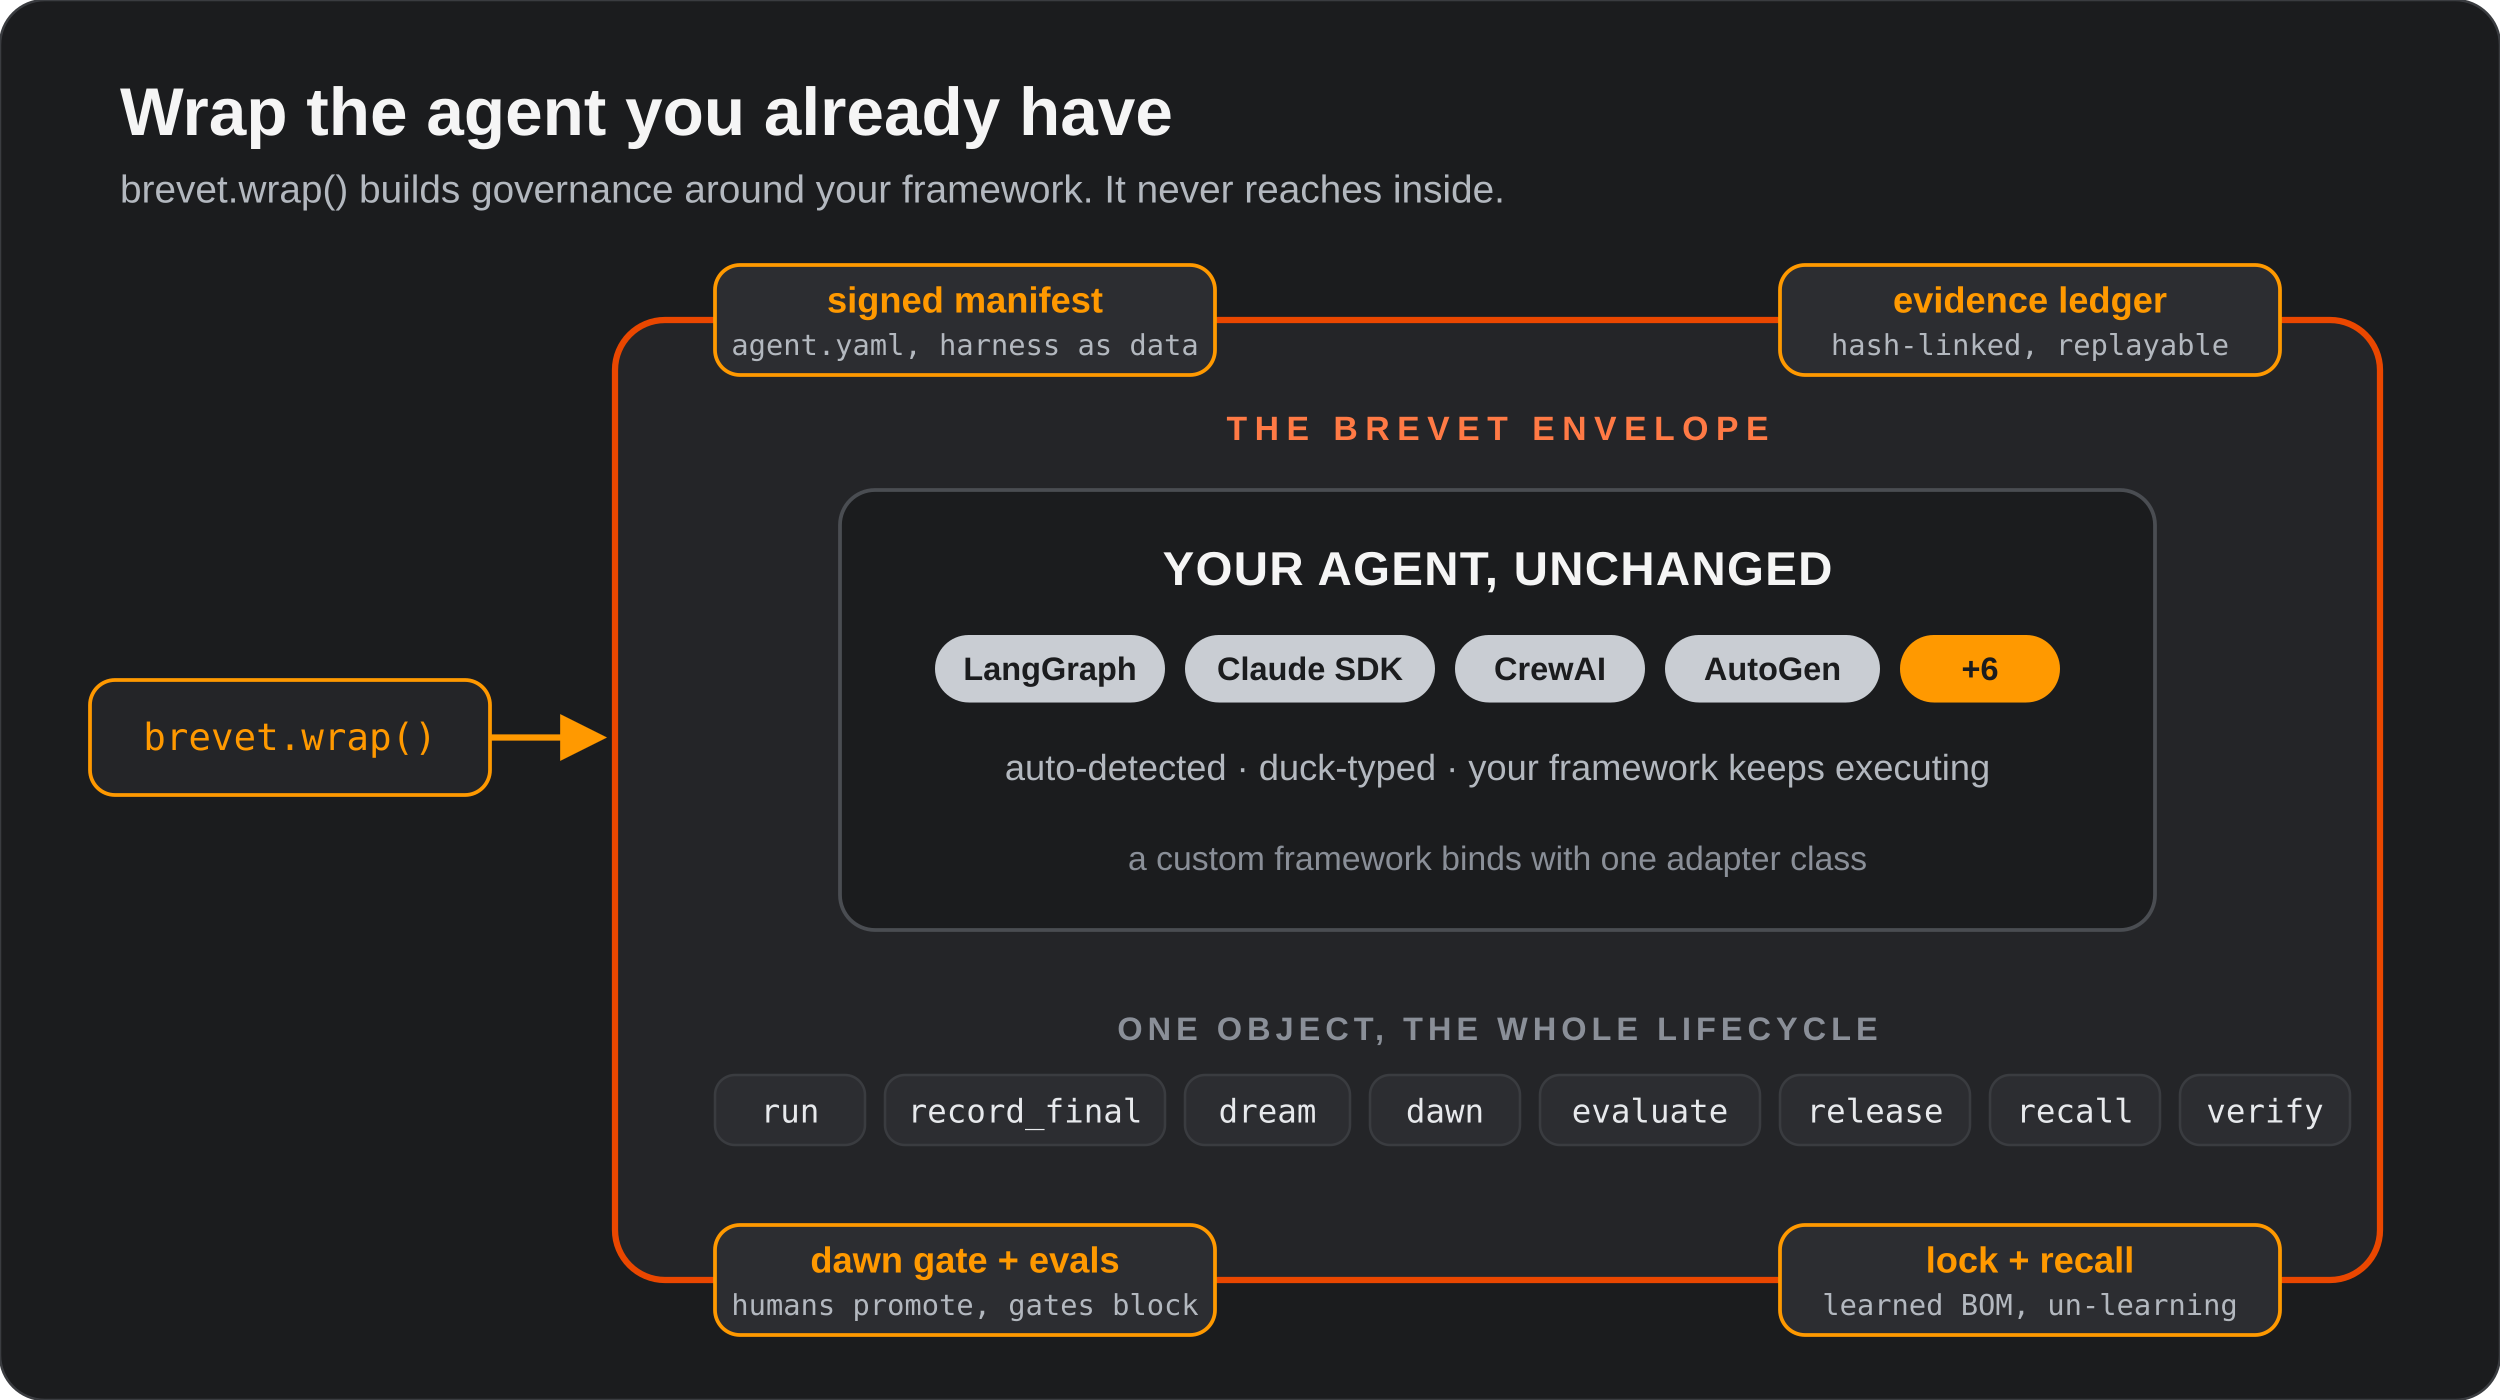
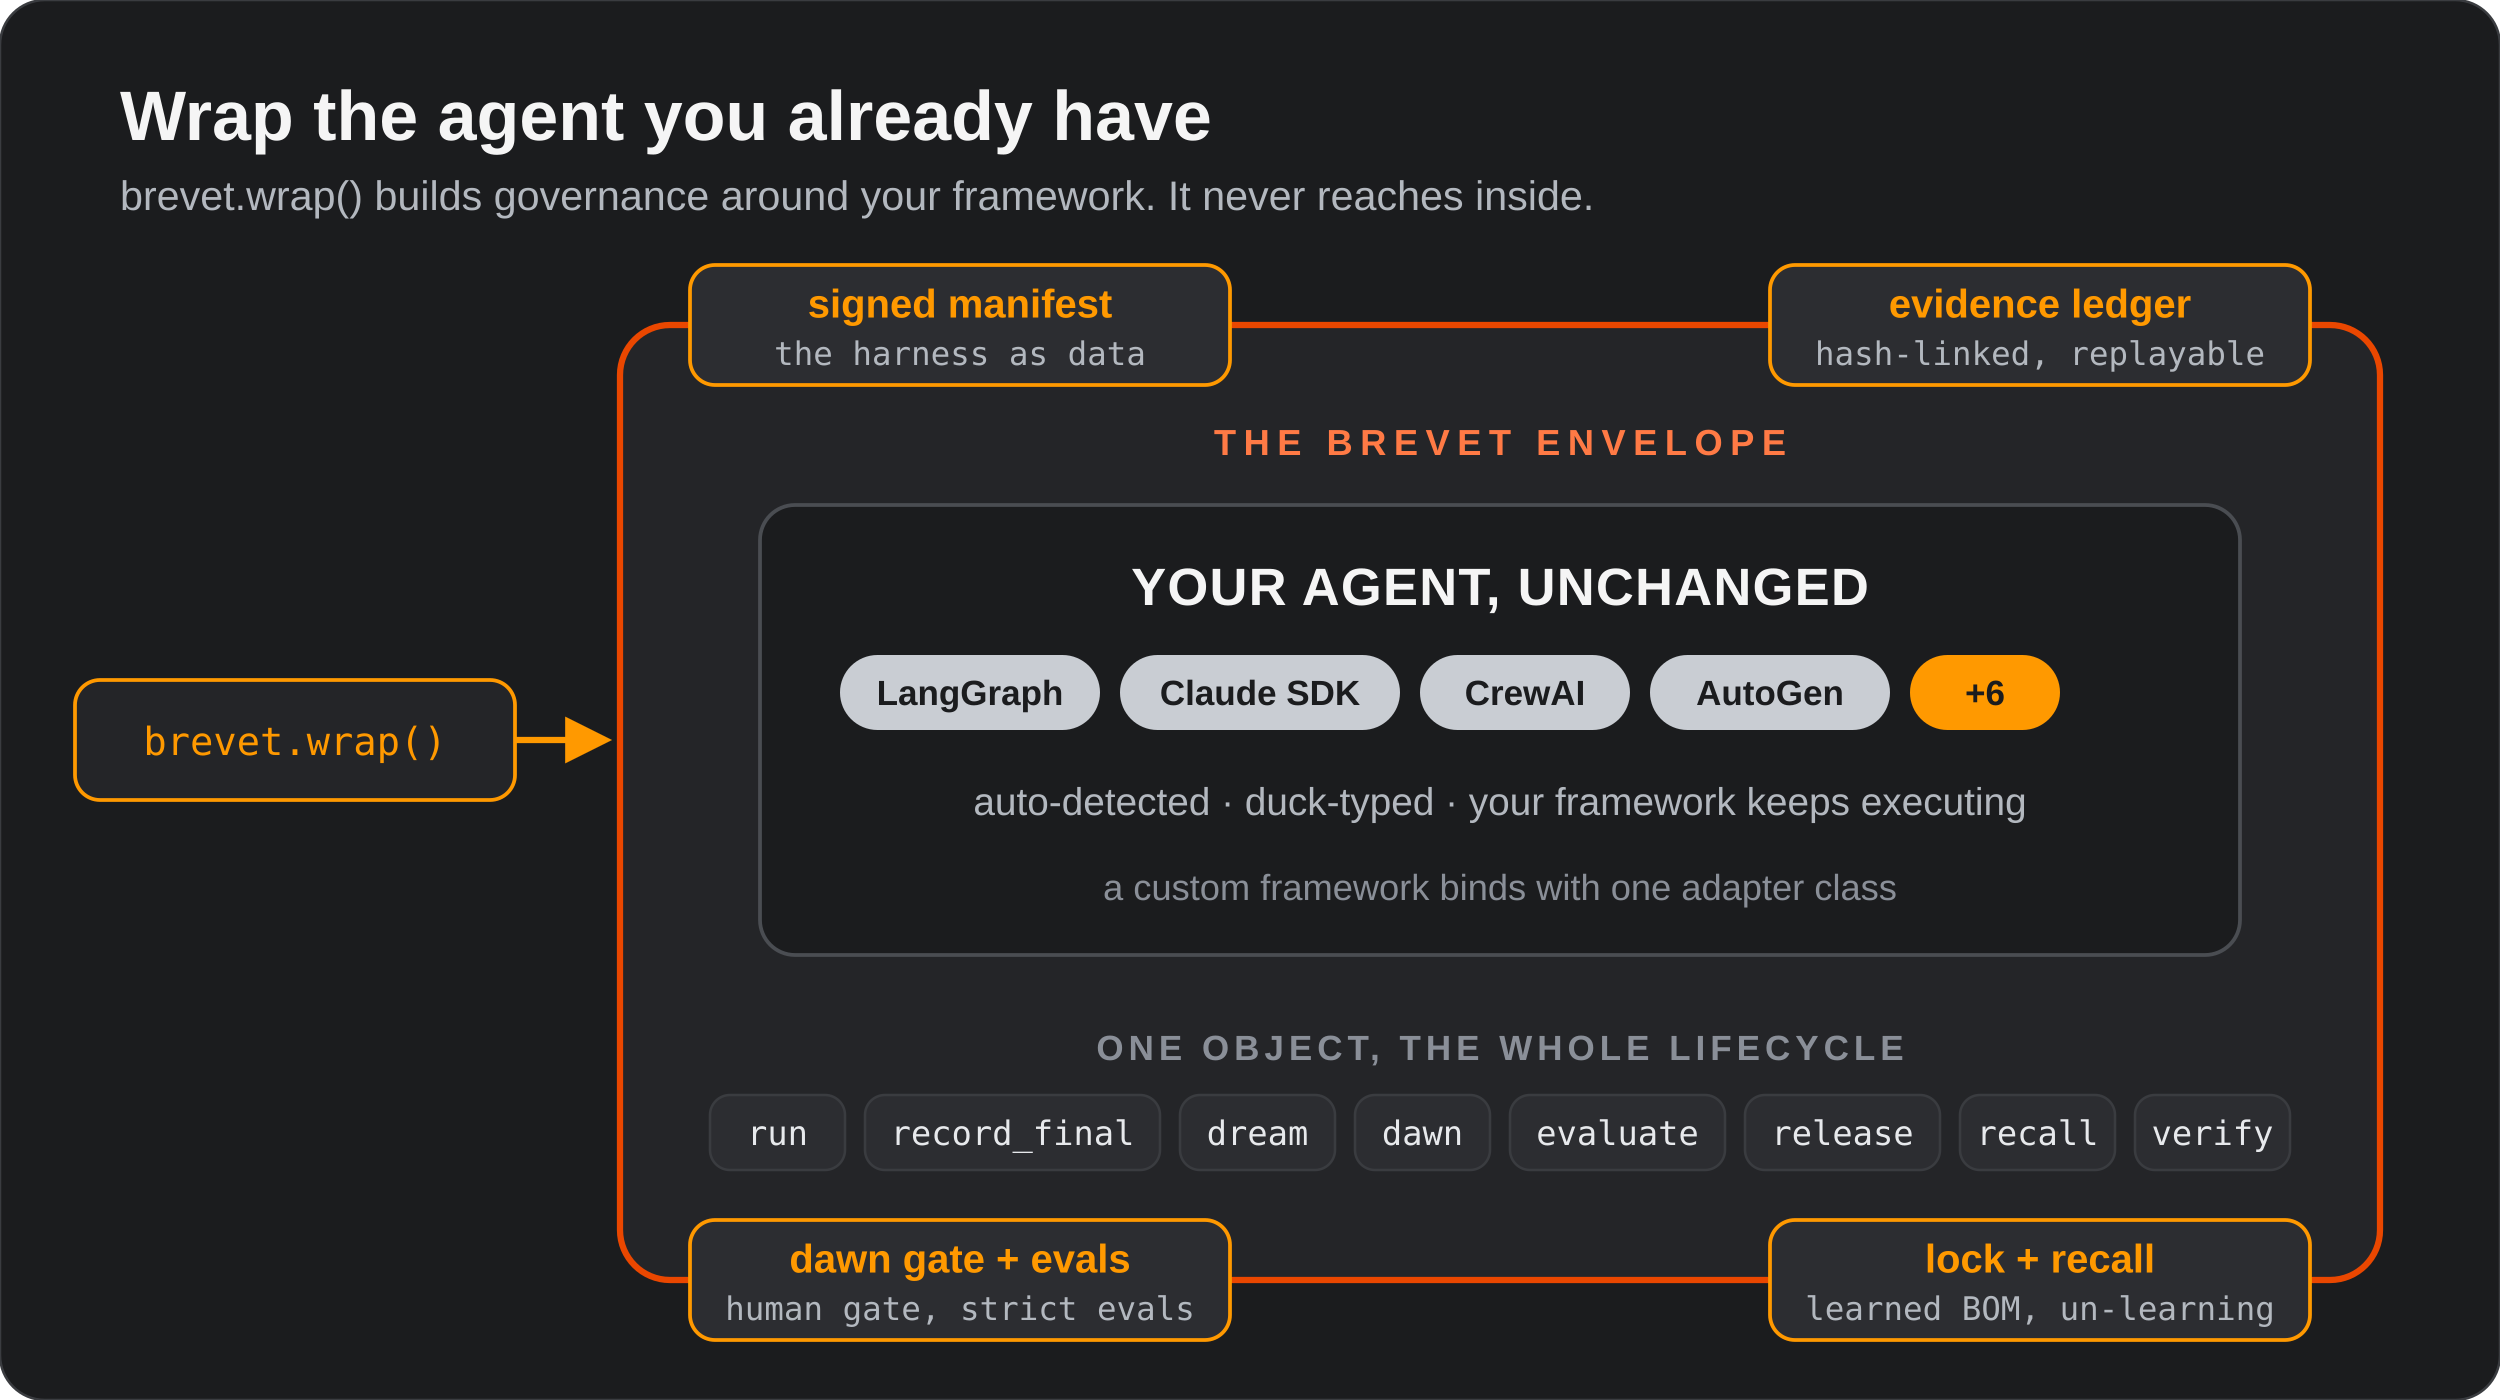
- <svg xmlns="http://www.w3.org/2000/svg" viewBox="0 0 1000 560" font-family="'Helvetica Neue', Arial, Helvetica, sans-serif">
+ <svg xmlns="http://www.w3.org/2000/svg" viewBox="0 0 1000 560" font-family="Arial, Helvetica, sans-serif">
  <defs>
    <marker id="ea" viewBox="0 0 10 10" refX="8.5" refY="5" markerWidth="7.5" markerHeight="7.5" orient="auto-start-reverse">
      <path d="M 0 0 L 10 5 L 0 10 z" fill="#FF9900" />
    </marker>
  </defs>
  <rect x="0" y="0" width="1000" height="560" rx="18" fill="#1B1C1E" stroke="#3A3C40" />
-   <text x="48" y="54" font-size="27" font-weight="bold" fill="#F5F5F5">Wrap the agent you already have</text>
-   <text x="48" y="81" font-size="15.5" fill="#B3B8BF">brevet.wrap() builds governance around your framework. It never reaches inside.</text>
-   <rect x="36" y="272" width="160" height="46" rx="10" fill="#242528" stroke="#FF9900" stroke-width="1.5" />
-   <text x="116" y="300" font-family="Consolas, Menlo, monospace" font-size="15" fill="#FF9900" text-anchor="middle">brevet.wrap()</text>
-   <line x1="196" y1="295" x2="240" y2="295" stroke="#FF9900" stroke-width="2.5" marker-end="url(#ea)" />
-   <rect x="246" y="128" width="706" height="384" rx="20" fill="#242528" stroke="#EA4700" stroke-width="2.5" />
-   <text x="599" y="176" font-size="13.5" font-weight="bold" fill="#FF7A45" text-anchor="middle" letter-spacing="3">THE BREVET ENVELOPE</text>
+   <text x="48" y="56" font-size="28" font-weight="bold" fill="#F5F5F5">Wrap the agent you already have</text>
+   <text x="48" y="84" font-size="16.5" fill="#B3B8BF">brevet.wrap() builds governance around your framework. It never reaches inside.</text>
+   <rect x="30" y="272" width="176" height="48" rx="10" fill="#242528" stroke="#FF9900" stroke-width="1.5" />
+   <text x="118" y="302" font-family="Consolas, Menlo, monospace" font-size="15.5" fill="#FF9900" text-anchor="middle">brevet.wrap()</text>
+   <line x1="206" y1="296" x2="242" y2="296" stroke="#FF9900" stroke-width="2.5" marker-end="url(#ea)" />
+   <rect x="248" y="130" width="704" height="382" rx="20" fill="#242528" stroke="#EA4700" stroke-width="2.5" />
+   <text x="600" y="182" font-size="14.5" font-weight="bold" fill="#FF7A45" text-anchor="middle" letter-spacing="3">THE BREVET ENVELOPE</text>
  <g>
-     <rect x="286" y="106" width="200" height="44" rx="10" fill="#2C2D31" stroke="#FF9900" stroke-width="1.5" />
-     <text x="386" y="125" font-size="14.5" font-weight="bold" fill="#FF9900" text-anchor="middle">signed manifest</text>
-     <text x="386" y="142" font-family="Consolas, Menlo, monospace" font-size="11.5" fill="#B3B8BF" text-anchor="middle">agent.yaml, harness as data</text>
-     <rect x="712" y="106" width="200" height="44" rx="10" fill="#2C2D31" stroke="#FF9900" stroke-width="1.5" />
-     <text x="812" y="125" font-size="14.5" font-weight="bold" fill="#FF9900" text-anchor="middle">evidence ledger</text>
-     <text x="812" y="142" font-family="Consolas, Menlo, monospace" font-size="11.5" fill="#B3B8BF" text-anchor="middle">hash-linked, replayable</text>
-     <rect x="286" y="490" width="200" height="44" rx="10" fill="#2C2D31" stroke="#FF9900" stroke-width="1.5" />
-     <text x="386" y="509" font-size="14.5" font-weight="bold" fill="#FF9900" text-anchor="middle">dawn gate + evals</text>
-     <text x="386" y="526" font-family="Consolas, Menlo, monospace" font-size="11.5" fill="#B3B8BF" text-anchor="middle">humans promote, gates block</text>
-     <rect x="712" y="490" width="200" height="44" rx="10" fill="#2C2D31" stroke="#FF9900" stroke-width="1.5" />
-     <text x="812" y="509" font-size="14.5" font-weight="bold" fill="#FF9900" text-anchor="middle">lock + recall</text>
-     <text x="812" y="526" font-family="Consolas, Menlo, monospace" font-size="11.5" fill="#B3B8BF" text-anchor="middle">learned BOM, un-learning</text>
+     <rect x="276" y="106" width="216" height="48" rx="10" fill="#2C2D31" stroke="#FF9900" stroke-width="1.5" />
+     <text x="384" y="127" font-size="16" font-weight="bold" fill="#FF9900" text-anchor="middle">signed manifest</text>
+     <text x="384" y="146" font-family="Consolas, Menlo, monospace" font-size="13" fill="#B3B8BF" text-anchor="middle">the harness as data</text>
+     <rect x="708" y="106" width="216" height="48" rx="10" fill="#2C2D31" stroke="#FF9900" stroke-width="1.5" />
+     <text x="816" y="127" font-size="16" font-weight="bold" fill="#FF9900" text-anchor="middle">evidence ledger</text>
+     <text x="816" y="146" font-family="Consolas, Menlo, monospace" font-size="13" fill="#B3B8BF" text-anchor="middle">hash-linked, replayable</text>
+     <rect x="276" y="488" width="216" height="48" rx="10" fill="#2C2D31" stroke="#FF9900" stroke-width="1.5" />
+     <text x="384" y="509" font-size="16" font-weight="bold" fill="#FF9900" text-anchor="middle">dawn gate + evals</text>
+     <text x="384" y="528" font-family="Consolas, Menlo, monospace" font-size="13" fill="#B3B8BF" text-anchor="middle">human gate, strict evals</text>
+     <rect x="708" y="488" width="216" height="48" rx="10" fill="#2C2D31" stroke="#FF9900" stroke-width="1.5" />
+     <text x="816" y="509" font-size="16" font-weight="bold" fill="#FF9900" text-anchor="middle">lock + recall</text>
+     <text x="816" y="528" font-family="Consolas, Menlo, monospace" font-size="13" fill="#B3B8BF" text-anchor="middle">learned BOM, un-learning</text>
  </g>
-   <rect x="336" y="196" width="526" height="176" rx="14" fill="#1B1C1E" stroke="#4A4D52" stroke-width="1.5" />
-   <text x="599" y="234" font-size="19" font-weight="bold" fill="#F5F5F5" text-anchor="middle" letter-spacing="0.5">YOUR AGENT, UNCHANGED</text>
-   <g font-size="13" fill="#1B1C1E" font-weight="bold">
-     <rect x="374" y="254" width="92" height="27" rx="13.5" fill="#C9CDD3" />
-     <text x="420" y="272" text-anchor="middle">LangGraph</text>
-     <rect x="474" y="254" width="100" height="27" rx="13.5" fill="#C9CDD3" />
-     <text x="524" y="272" text-anchor="middle">Claude SDK</text>
-     <rect x="582" y="254" width="76" height="27" rx="13.5" fill="#C9CDD3" />
-     <text x="620" y="272" text-anchor="middle">CrewAI</text>
-     <rect x="666" y="254" width="86" height="27" rx="13.5" fill="#C9CDD3" />
-     <text x="709" y="272" text-anchor="middle">AutoGen</text>
-     <rect x="760" y="254" width="64" height="27" rx="13.5" fill="#FF9900" />
-     <text x="792" y="272" text-anchor="middle">+6</text>
+   <rect x="304" y="202" width="592" height="180" rx="14" fill="#1B1C1E" stroke="#4A4D52" stroke-width="1.5" />
+   <text x="600" y="242" font-size="21" font-weight="bold" fill="#F5F5F5" text-anchor="middle" letter-spacing="0.5">YOUR AGENT, UNCHANGED</text>
+   <g font-size="14" fill="#1B1C1E" font-weight="bold">
+     <rect x="336" y="262" width="104" height="30" rx="15" fill="#C9CDD3" />
+     <text x="388" y="282" text-anchor="middle">LangGraph</text>
+     <rect x="448" y="262" width="112" height="30" rx="15" fill="#C9CDD3" />
+     <text x="504" y="282" text-anchor="middle">Claude SDK</text>
+     <rect x="568" y="262" width="84" height="30" rx="15" fill="#C9CDD3" />
+     <text x="610" y="282" text-anchor="middle">CrewAI</text>
+     <rect x="660" y="262" width="96" height="30" rx="15" fill="#C9CDD3" />
+     <text x="708" y="282" text-anchor="middle">AutoGen</text>
+     <rect x="764" y="262" width="60" height="30" rx="15" fill="#FF9900" />
+     <text x="794" y="282" text-anchor="middle">+6</text>
  </g>
-   <text x="599" y="312" font-size="14.5" fill="#B3B8BF" text-anchor="middle">auto-detected · duck-typed · your framework keeps executing</text>
-   <text x="599" y="348" font-size="13.5" fill="#8A8F98" text-anchor="middle">a custom framework binds with one adapter class</text>
-   <text x="599" y="416" font-size="13" font-weight="bold" fill="#8A8F98" text-anchor="middle" letter-spacing="2">ONE OBJECT, THE WHOLE LIFECYCLE</text>
-   <g font-family="Consolas, Menlo, monospace" font-size="13" fill="#E7E9EC">
-     <rect x="286" y="430" width="60" height="28" rx="8" fill="#2C2D31" stroke="#3A3C40" />
-     <text x="316" y="449" text-anchor="middle">run</text>
-     <rect x="354" y="430" width="112" height="28" rx="8" fill="#2C2D31" stroke="#3A3C40" />
-     <text x="410" y="449" text-anchor="middle">record_final</text>
-     <rect x="474" y="430" width="66" height="28" rx="8" fill="#2C2D31" stroke="#3A3C40" />
-     <text x="507" y="449" text-anchor="middle">dream</text>
-     <rect x="548" y="430" width="60" height="28" rx="8" fill="#2C2D31" stroke="#3A3C40" />
-     <text x="578" y="449" text-anchor="middle">dawn</text>
-     <rect x="616" y="430" width="88" height="28" rx="8" fill="#2C2D31" stroke="#3A3C40" />
-     <text x="660" y="449" text-anchor="middle">evaluate</text>
-     <rect x="712" y="430" width="76" height="28" rx="8" fill="#2C2D31" stroke="#3A3C40" />
-     <text x="750" y="449" text-anchor="middle">release</text>
-     <rect x="796" y="430" width="68" height="28" rx="8" fill="#2C2D31" stroke="#3A3C40" />
-     <text x="830" y="449" text-anchor="middle">recall</text>
-     <rect x="872" y="430" width="68" height="28" rx="8" fill="#2C2D31" stroke="#3A3C40" />
-     <text x="906" y="449" text-anchor="middle">verify</text>
+   <text x="600" y="326" font-size="15.5" fill="#B3B8BF" text-anchor="middle">auto-detected · duck-typed · your framework keeps executing</text>
+   <text x="600" y="360" font-size="14.5" fill="#8A8F98" text-anchor="middle">a custom framework binds with one adapter class</text>
+   <text x="600" y="424" font-size="14" font-weight="bold" fill="#8A8F98" text-anchor="middle" letter-spacing="2">ONE OBJECT, THE WHOLE LIFECYCLE</text>
+   <g font-family="Consolas, Menlo, monospace" font-size="13.5" fill="#E7E9EC">
+     <rect x="284" y="438" width="54" height="30" rx="8" fill="#2C2D31" stroke="#3A3C40" />
+     <text x="311" y="458" text-anchor="middle">run</text>
+     <rect x="346" y="438" width="118" height="30" rx="8" fill="#2C2D31" stroke="#3A3C40" />
+     <text x="405" y="458" text-anchor="middle">record_final</text>
+     <rect x="472" y="438" width="62" height="30" rx="8" fill="#2C2D31" stroke="#3A3C40" />
+     <text x="503" y="458" text-anchor="middle">dream</text>
+     <rect x="542" y="438" width="54" height="30" rx="8" fill="#2C2D31" stroke="#3A3C40" />
+     <text x="569" y="458" text-anchor="middle">dawn</text>
+     <rect x="604" y="438" width="86" height="30" rx="8" fill="#2C2D31" stroke="#3A3C40" />
+     <text x="647" y="458" text-anchor="middle">evaluate</text>
+     <rect x="698" y="438" width="78" height="30" rx="8" fill="#2C2D31" stroke="#3A3C40" />
+     <text x="737" y="458" text-anchor="middle">release</text>
+     <rect x="784" y="438" width="62" height="30" rx="8" fill="#2C2D31" stroke="#3A3C40" />
+     <text x="815" y="458" text-anchor="middle">recall</text>
+     <rect x="854" y="438" width="62" height="30" rx="8" fill="#2C2D31" stroke="#3A3C40" />
+     <text x="885" y="458" text-anchor="middle">verify</text>
  </g>
</svg>
